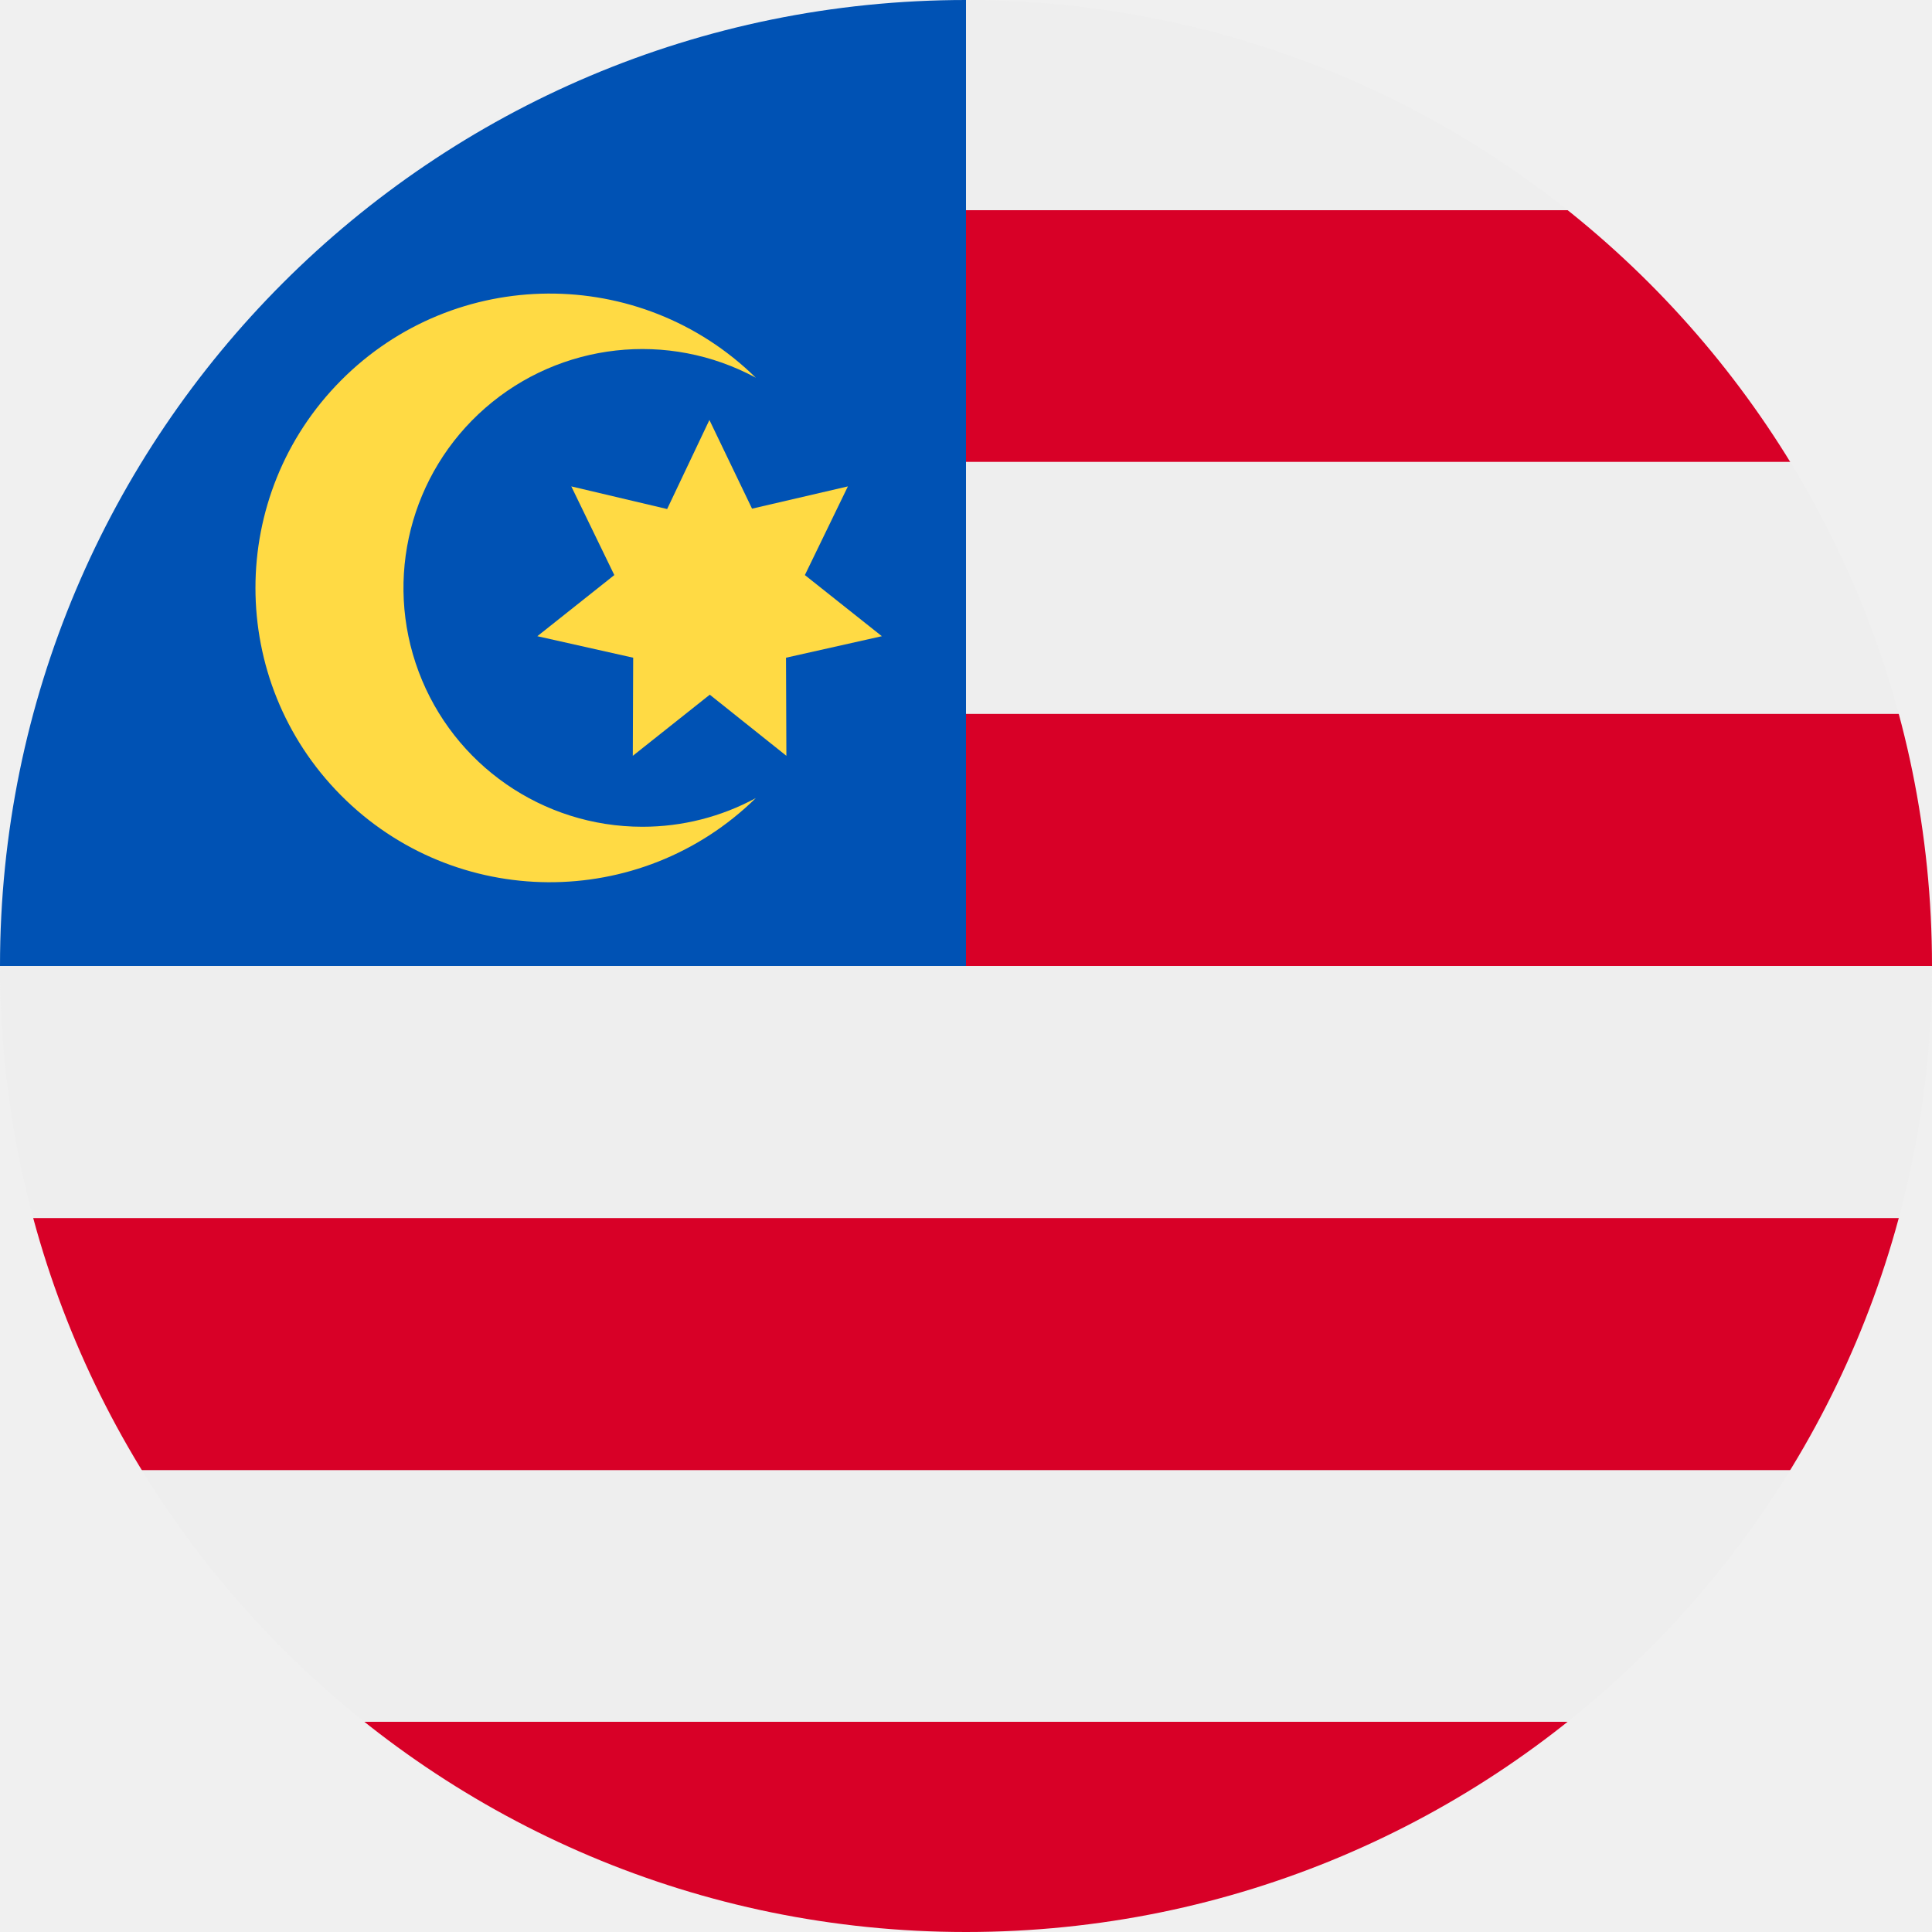
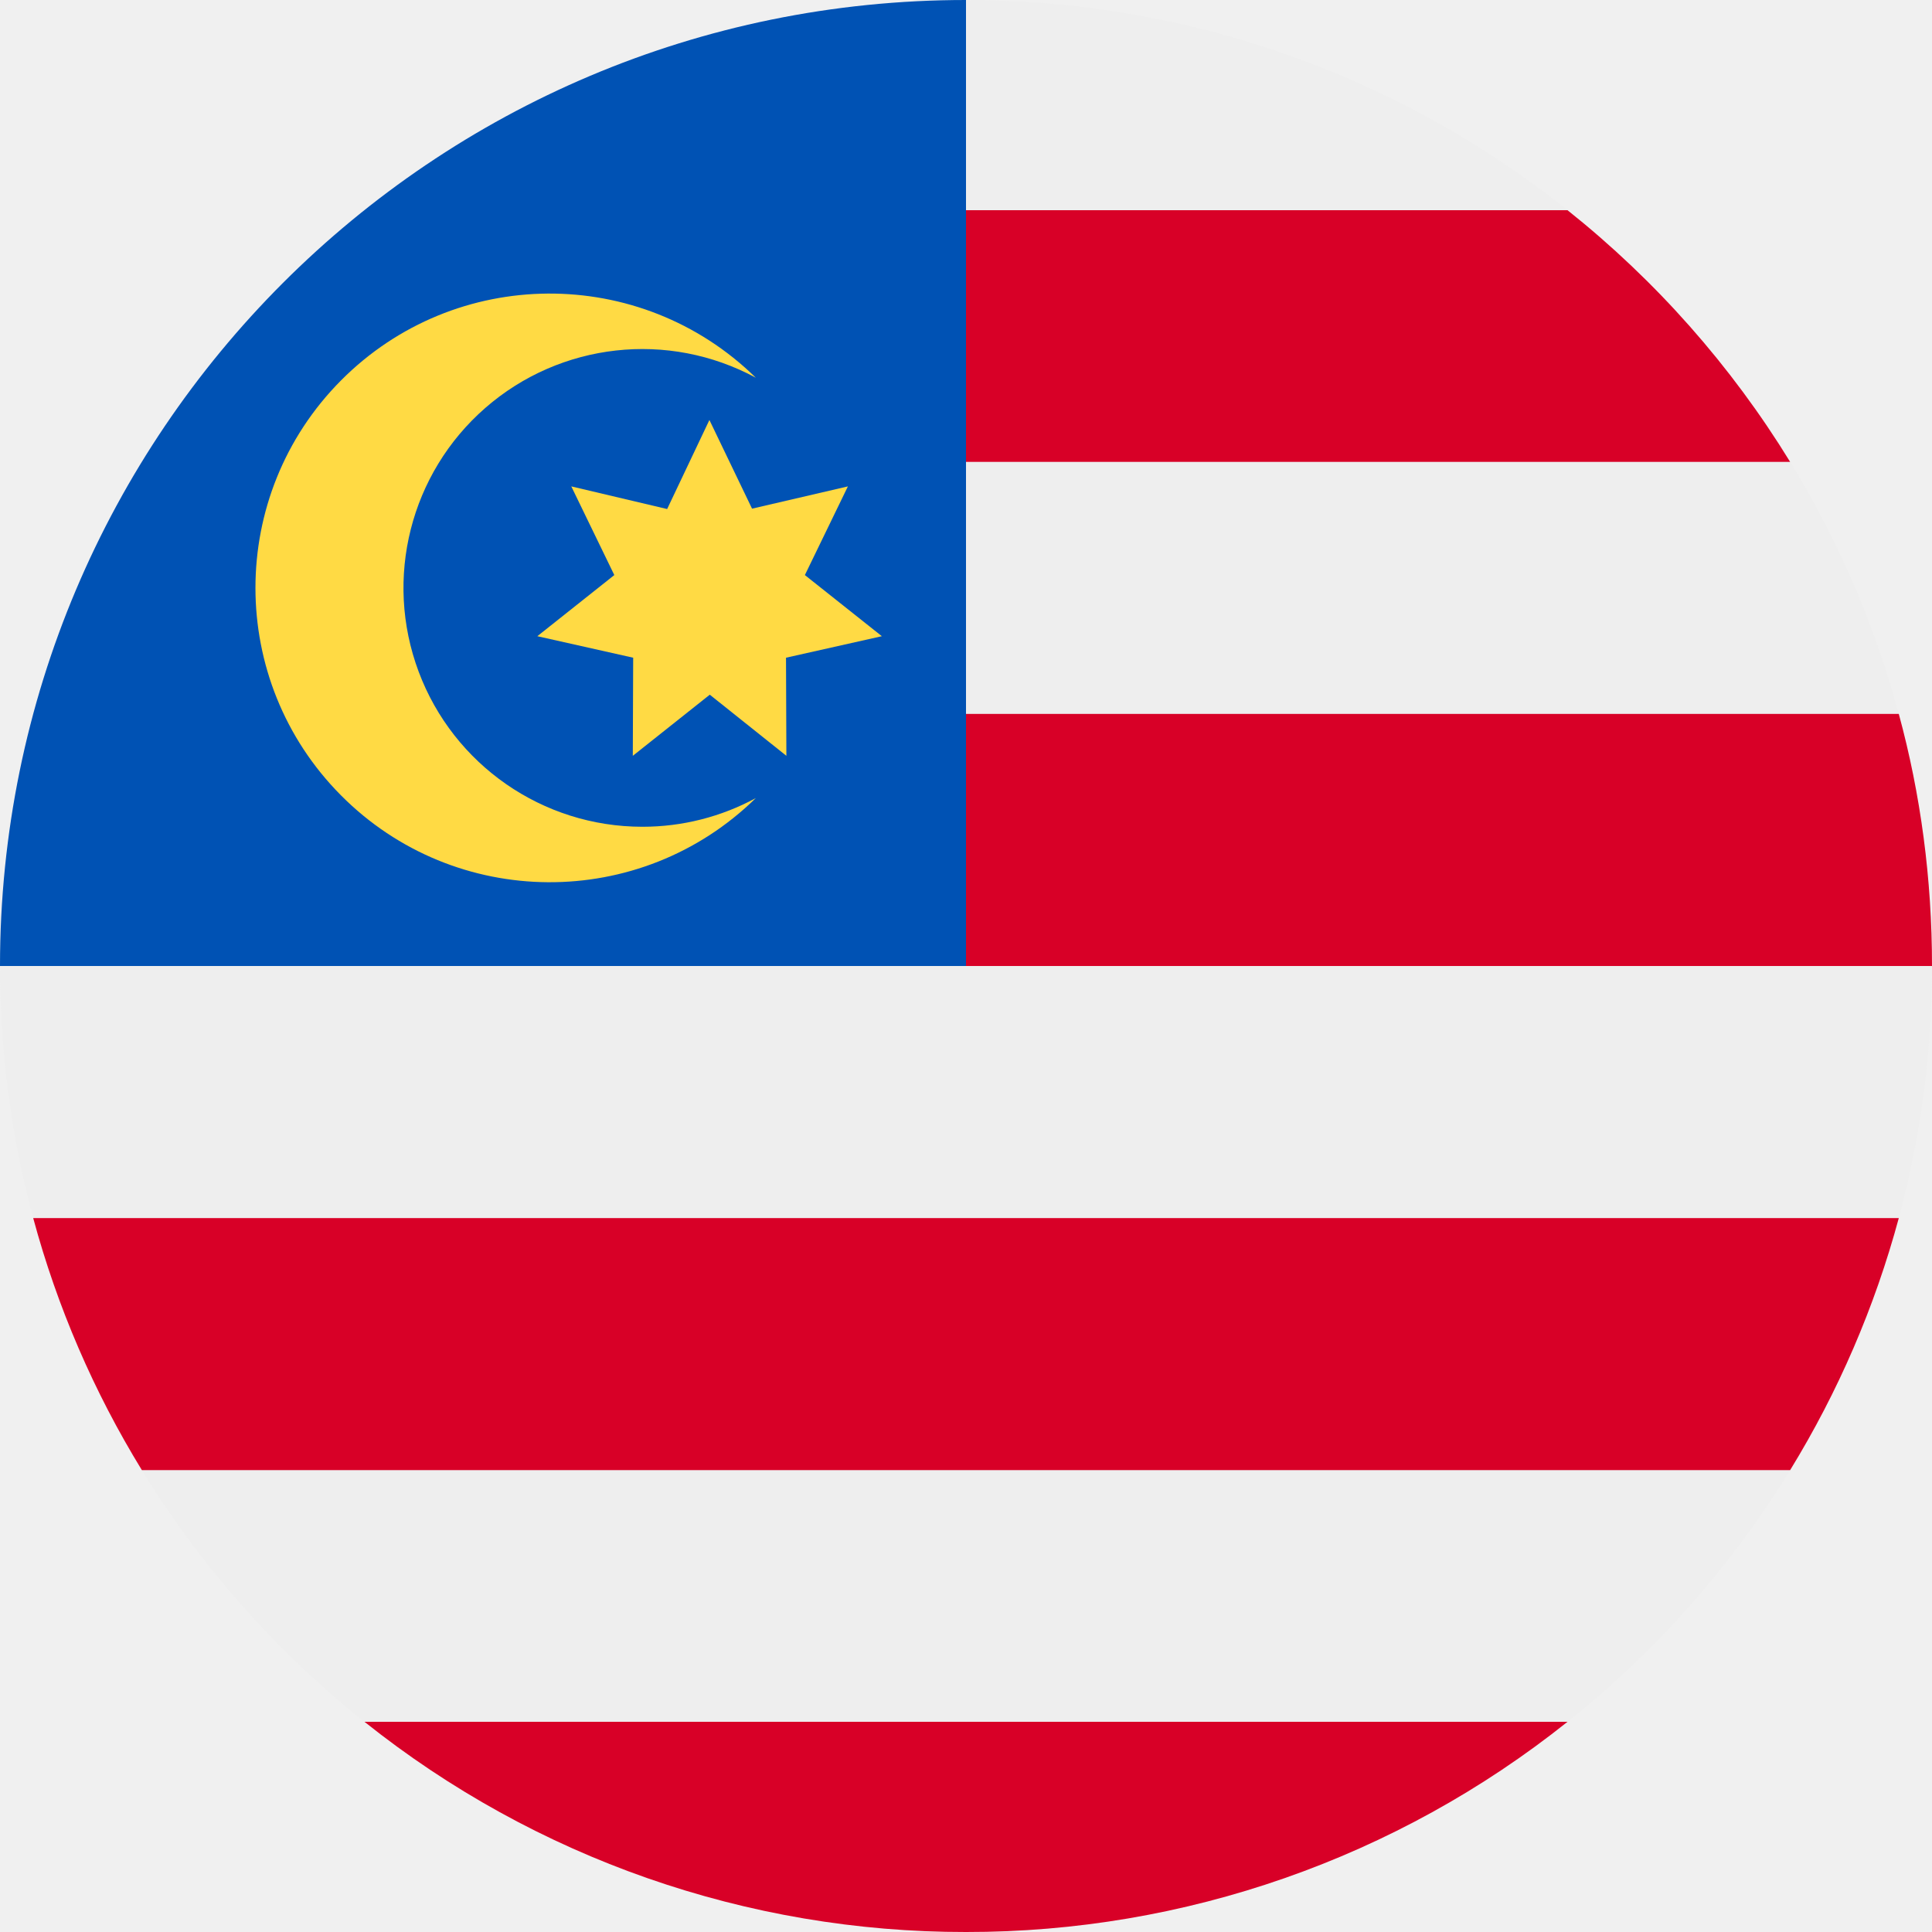
<svg xmlns="http://www.w3.org/2000/svg" viewBox="0 0 512 512">
-   <mask id="a">
-     <circle cx="256" cy="256" r="256" fill="#fff" />
-   </mask>
-   <g mask="url(#a)">
-     <path fill="#eee" d="M0 256L256 0h256v55.7l-19.5 33 19.5 33.7v66.8l-22.1 37.7L512 256v66.8l-20.2 38.5 20.2 28.3v66.7l-254.5 28.2L0 456.3v-66.7l26-35.1-26-31.7z" />
-     <path fill="#d80027" d="M256 256h256v-66.8H222.9zm-33.1-133.6H512V55.7H222.9zM512 512v-55.7H0V512zM0 389.6h512v-66.8H0z" />
-     <path fill="#0052b4" d="M0 0h256v256H0z" />
-     <g fill="#ffda44">
-       <path d="M170.2 219.1a63.3 63.3 0 1 1 30.1-119 78 78 0 1 0 0 111.4 63 63 0 0 1-30 7.6z" />
-       <path d="M188 111.3l11.3 23.5 25.4-5.9-11.4 23.5 20.4 16.2-25.4 5.7.1 26-20.3-16.2-20.4 16.2.1-26-25.4-5.7 20.4-16.2-11.4-23.5 25.4 6z" />
-     </g>
+   <circle cx="256" cy="256" r="256" fill="#eee" />
+   <path fill="#d80027" d="M244.9 256H512c0-23.1-3-45.5-8.8-66.8H244.9V256zm0-133.6h229.5a257.3 257.3 0 0 0-59-66.7H244.9v66.7zM256 512a255 255 0 0 0 159.4-55.7H96.6A255 255 0 0 0 256 512zM37.6 389.6h436.8a254.5 254.5 0 0 0 28.8-66.8H8.8a254.5 254.5 0 0 0 28.8 66.8z" />
+   <path fill="#0052b4" d="M256 256V0A256 256 0 0 0 0 256h256z" />
+   <g fill="#ffda44">
+     <path d="M170.2 219.1a63.3 63.3 0 1 1 30.1-119 78 78 0 1 0 0 111.4 63 63 0 0 1-30 7.6z" />
+     <path d="M188 111.3l11.3 23.5 25.4-5.9-11.4 23.5 20.4 16.2-25.4 5.7.1 26-20.3-16.2-20.4 16.2.1-26-25.4-5.7 20.4-16.2-11.4-23.5 25.4 6z" />
  </g>
</svg>
